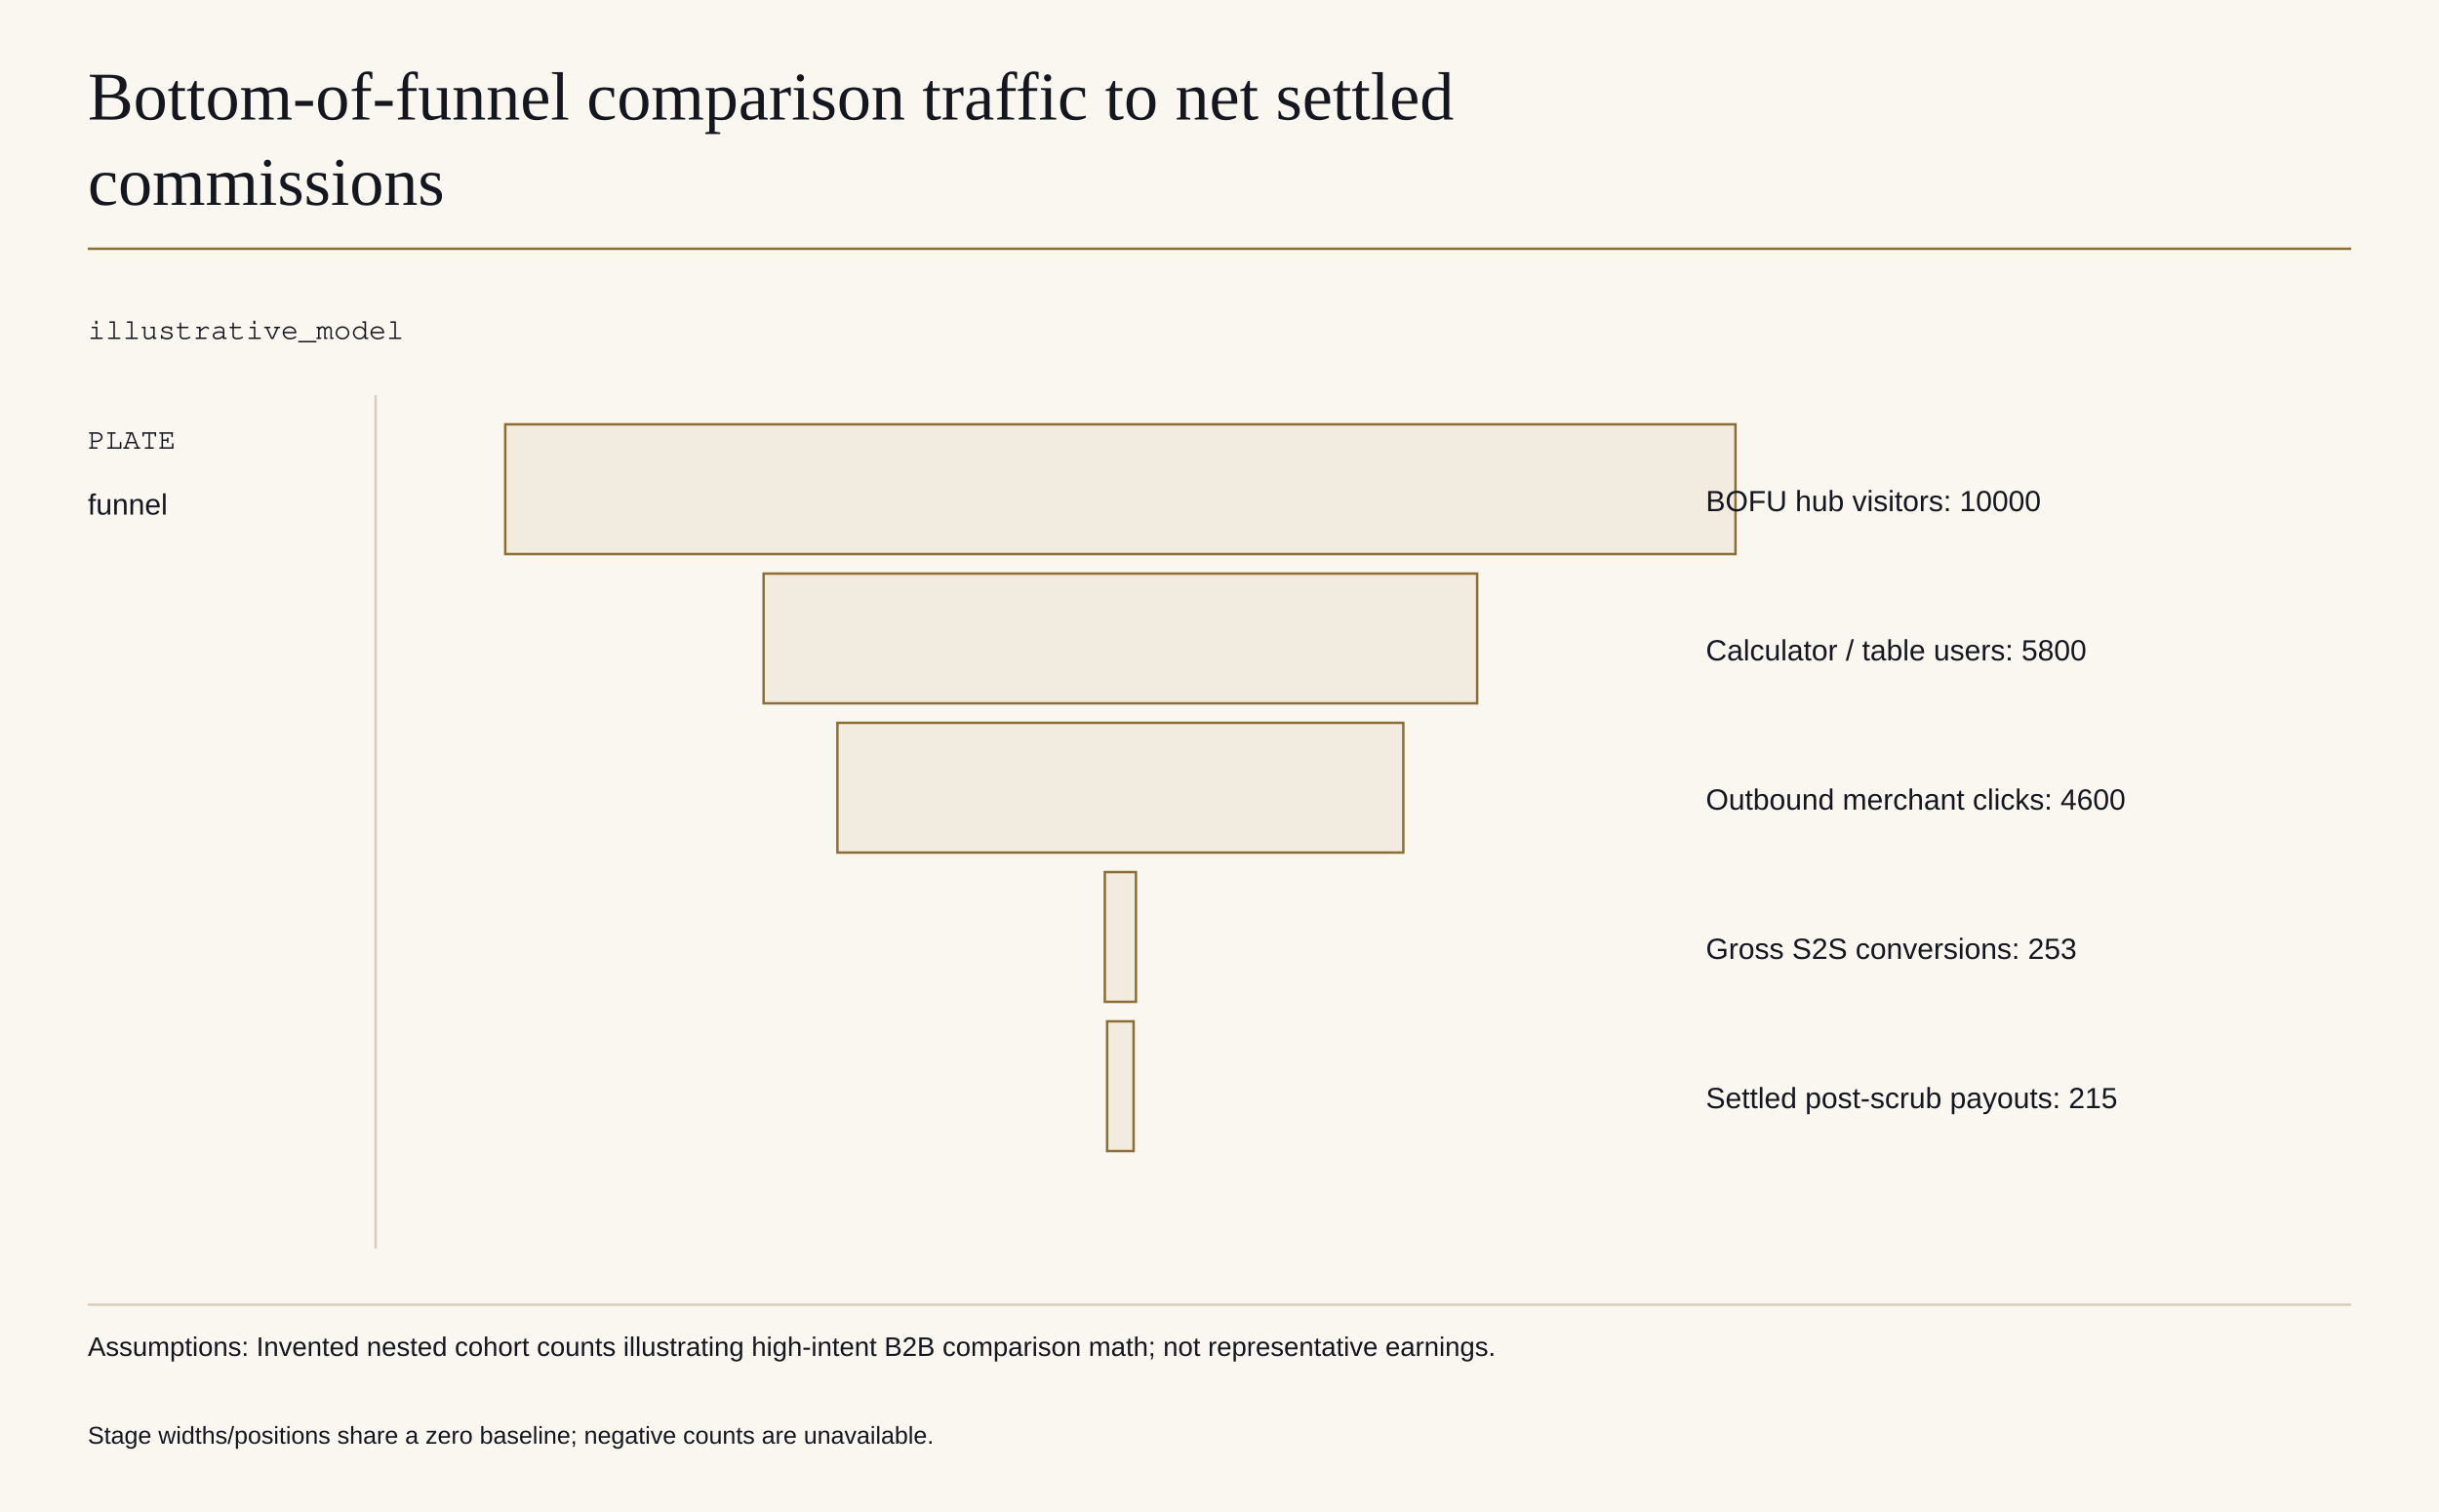
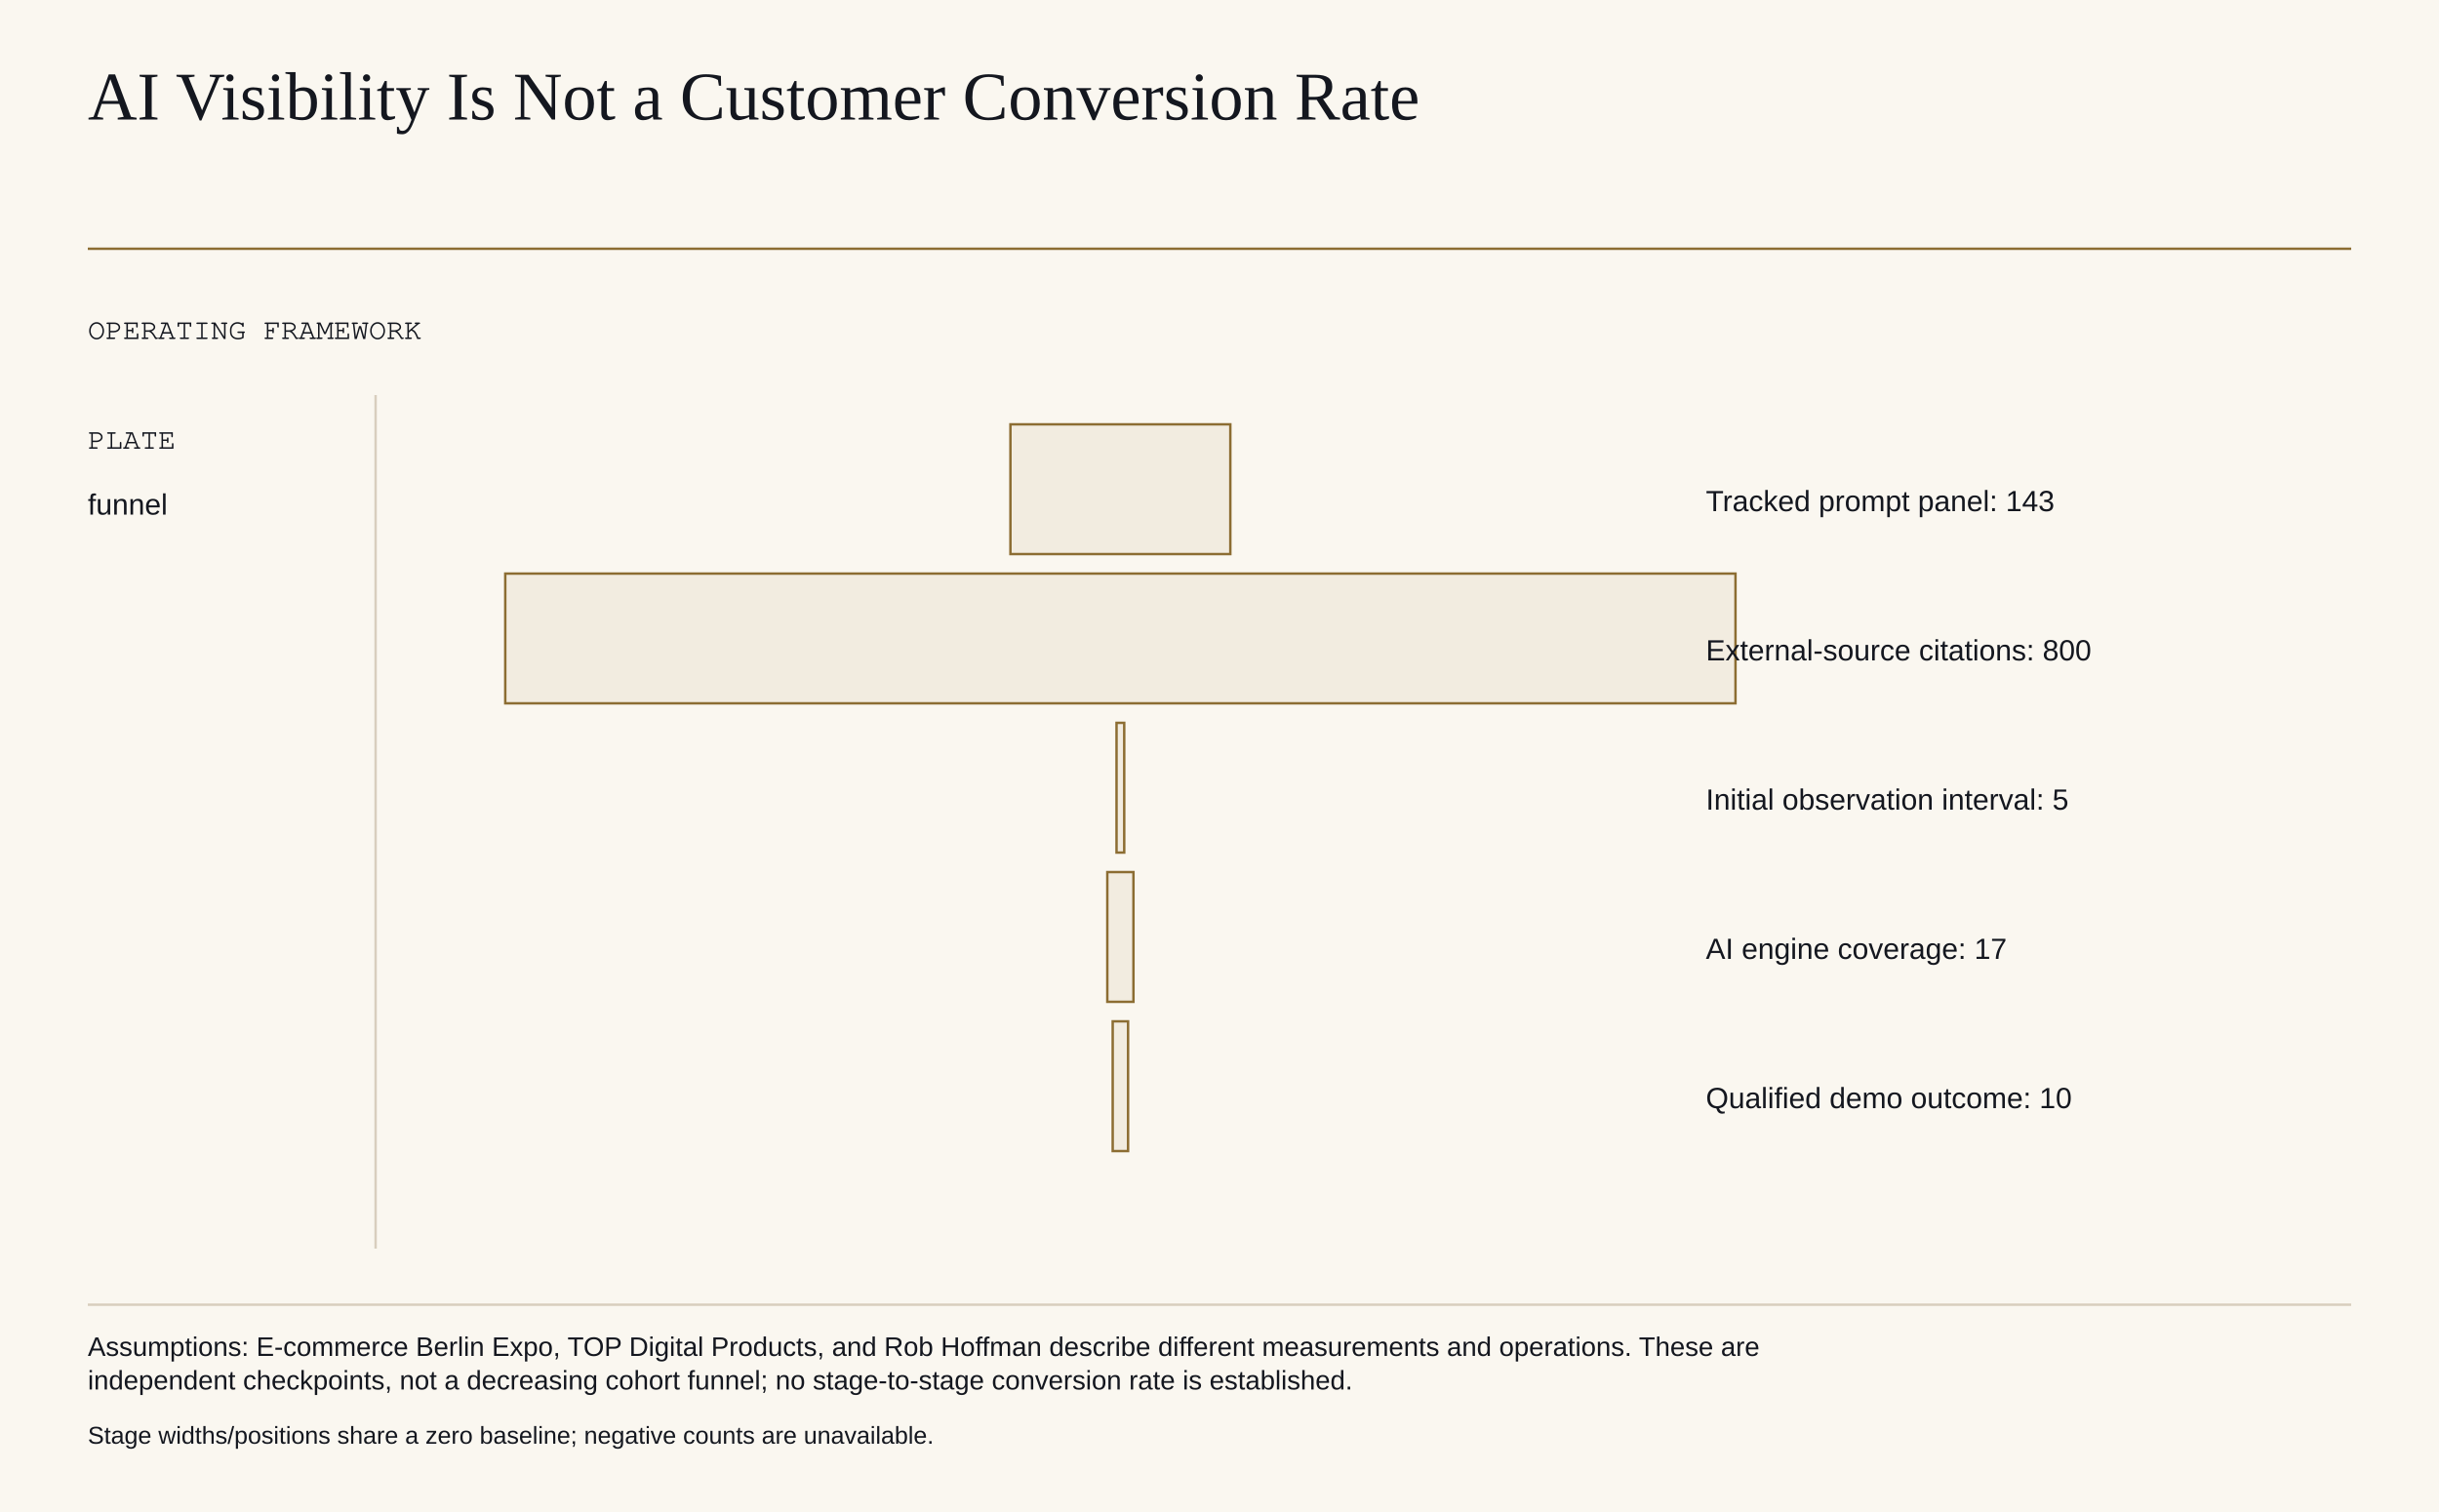
<svg xmlns="http://www.w3.org/2000/svg" viewBox="0 0 1000 620" role="img">
  <rect x="0" y="0" width="1000" height="620" fill="#FAF7F0" stroke="none" stroke-width="1" />
  <text x="36" y="49" font-family="Georgia, 'Times New Roman', serif" font-size="28" fill="#14171F" text-anchor="start" style="font-variant-numeric:tabular-nums">
-     <tspan x="36" dy="0">Bottom-of-funnel comparison traffic to net settled</tspan>
-     <tspan x="36" dy="35.0">commissions</tspan>
+     <tspan x="36" dy="0">AI Visibility Is Not a Customer Conversion Rate</tspan>
  </text>
  <line x1="36" y1="102" x2="964" y2="102" stroke="#8C6D32" stroke-width="1" />
  <text x="36" y="139" font-family="Courier, monospace" font-size="12" fill="#14171F" text-anchor="start" style="font-variant-numeric:tabular-nums">
-     <tspan x="36" dy="0">illustrative_model</tspan>
+     <tspan x="36" dy="0">OPERATING FRAMEWORK</tspan>
  </text>
  <line x1="154" y1="162" x2="154" y2="512" stroke="#D8CEBE" stroke-width="1" />
  <text x="36" y="184" font-family="Courier, monospace" font-size="12" fill="#14171F" text-anchor="start" style="font-variant-numeric:tabular-nums">
    <tspan x="36" dy="0">PLATE</tspan>
  </text>
  <text x="36" y="211" font-family="Arial, Helvetica, sans-serif" font-size="12" fill="#14171F" text-anchor="start" style="font-variant-numeric:tabular-nums">
    <tspan x="36" dy="0">funnel</tspan>
  </text>
-   <rect x="207.16" y="174.0" width="504.4" height="53.2" fill="#F2ECE0" stroke="#8C6D32" stroke-width="1" />
+   <rect x="414.279" y="174.0" width="90.162" height="53.2" fill="#F2ECE0" stroke="#8C6D32" stroke-width="1" />
  <text x="699.4" y="209.6" font-family="Arial, Helvetica, sans-serif" font-size="12" fill="#14171F" text-anchor="start" style="font-variant-numeric:tabular-nums">
-     <tspan x="699.4" dy="0">BOFU hub visitors: 10000</tspan>
+     <tspan x="699.4" dy="0">Tracked prompt panel: 143</tspan>
  </text>
-   <rect x="313.084" y="235.2" width="292.552" height="53.2" fill="#F2ECE0" stroke="#8C6D32" stroke-width="1" />
+   <rect x="207.16" y="235.2" width="504.4" height="53.2" fill="#F2ECE0" stroke="#8C6D32" stroke-width="1" />
  <text x="699.4" y="270.8" font-family="Arial, Helvetica, sans-serif" font-size="12" fill="#14171F" text-anchor="start" style="font-variant-numeric:tabular-nums">
-     <tspan x="699.4" dy="0">Calculator / table users: 5800</tspan>
+     <tspan x="699.4" dy="0">External-source citations: 800</tspan>
  </text>
-   <rect x="343.348" y="296.4" width="232.024" height="53.2" fill="#F2ECE0" stroke="#8C6D32" stroke-width="1" />
+   <rect x="457.784" y="296.4" width="3.153" height="53.2" fill="#F2ECE0" stroke="#8C6D32" stroke-width="1" />
  <text x="699.4" y="332.0" font-family="Arial, Helvetica, sans-serif" font-size="12" fill="#14171F" text-anchor="start" style="font-variant-numeric:tabular-nums">
-     <tspan x="699.4" dy="0">Outbound merchant clicks: 4600</tspan>
+     <tspan x="699.4" dy="0">Initial observation interval: 5</tspan>
  </text>
-   <rect x="452.979" y="357.6" width="12.761" height="53.2" fill="#F2ECE0" stroke="#8C6D32" stroke-width="1" />
+   <rect x="454.001" y="357.6" width="10.719" height="53.2" fill="#F2ECE0" stroke="#8C6D32" stroke-width="1" />
  <text x="699.4" y="393.2" font-family="Arial, Helvetica, sans-serif" font-size="12" fill="#14171F" text-anchor="start" style="font-variant-numeric:tabular-nums">
-     <tspan x="699.4" dy="0">Gross S2S conversions: 253</tspan>
+     <tspan x="699.4" dy="0">AI engine coverage: 17</tspan>
  </text>
-   <rect x="453.938" y="418.8" width="10.845" height="53.2" fill="#F2ECE0" stroke="#8C6D32" stroke-width="1" />
+   <rect x="456.208" y="418.8" width="6.305" height="53.2" fill="#F2ECE0" stroke="#8C6D32" stroke-width="1" />
  <text x="699.4" y="454.4" font-family="Arial, Helvetica, sans-serif" font-size="12" fill="#14171F" text-anchor="start" style="font-variant-numeric:tabular-nums">
-     <tspan x="699.4" dy="0">Settled post-scrub payouts: 215</tspan>
+     <tspan x="699.4" dy="0">Qualified demo outcome: 10</tspan>
  </text>
  <line x1="36" y1="535" x2="964" y2="535" stroke="#D8CEBE" stroke-width="1" />
  <text x="36" y="556" font-family="Arial, Helvetica, sans-serif" font-size="11" fill="#14171F" text-anchor="start" style="font-variant-numeric:tabular-nums">
-     <tspan x="36" dy="0">Assumptions: Invented nested cohort counts illustrating high-intent B2B comparison math; not representative earnings.</tspan>
+     <tspan x="36" dy="0">Assumptions: E-commerce Berlin Expo, TOP Digital Products, and Rob Hoffman describe different measurements and operations. These are</tspan>
+     <tspan x="36" dy="13.75">independent checkpoints, not a decreasing cohort funnel; no stage-to-stage conversion rate is established.</tspan>
  </text>
  <text x="36" y="592" font-family="Arial, Helvetica, sans-serif" font-size="10" fill="#14171F" text-anchor="start" style="font-variant-numeric:tabular-nums">
    <tspan x="36" dy="0">Stage widths/positions share a zero baseline; negative counts are unavailable.</tspan>
  </text>
</svg>
